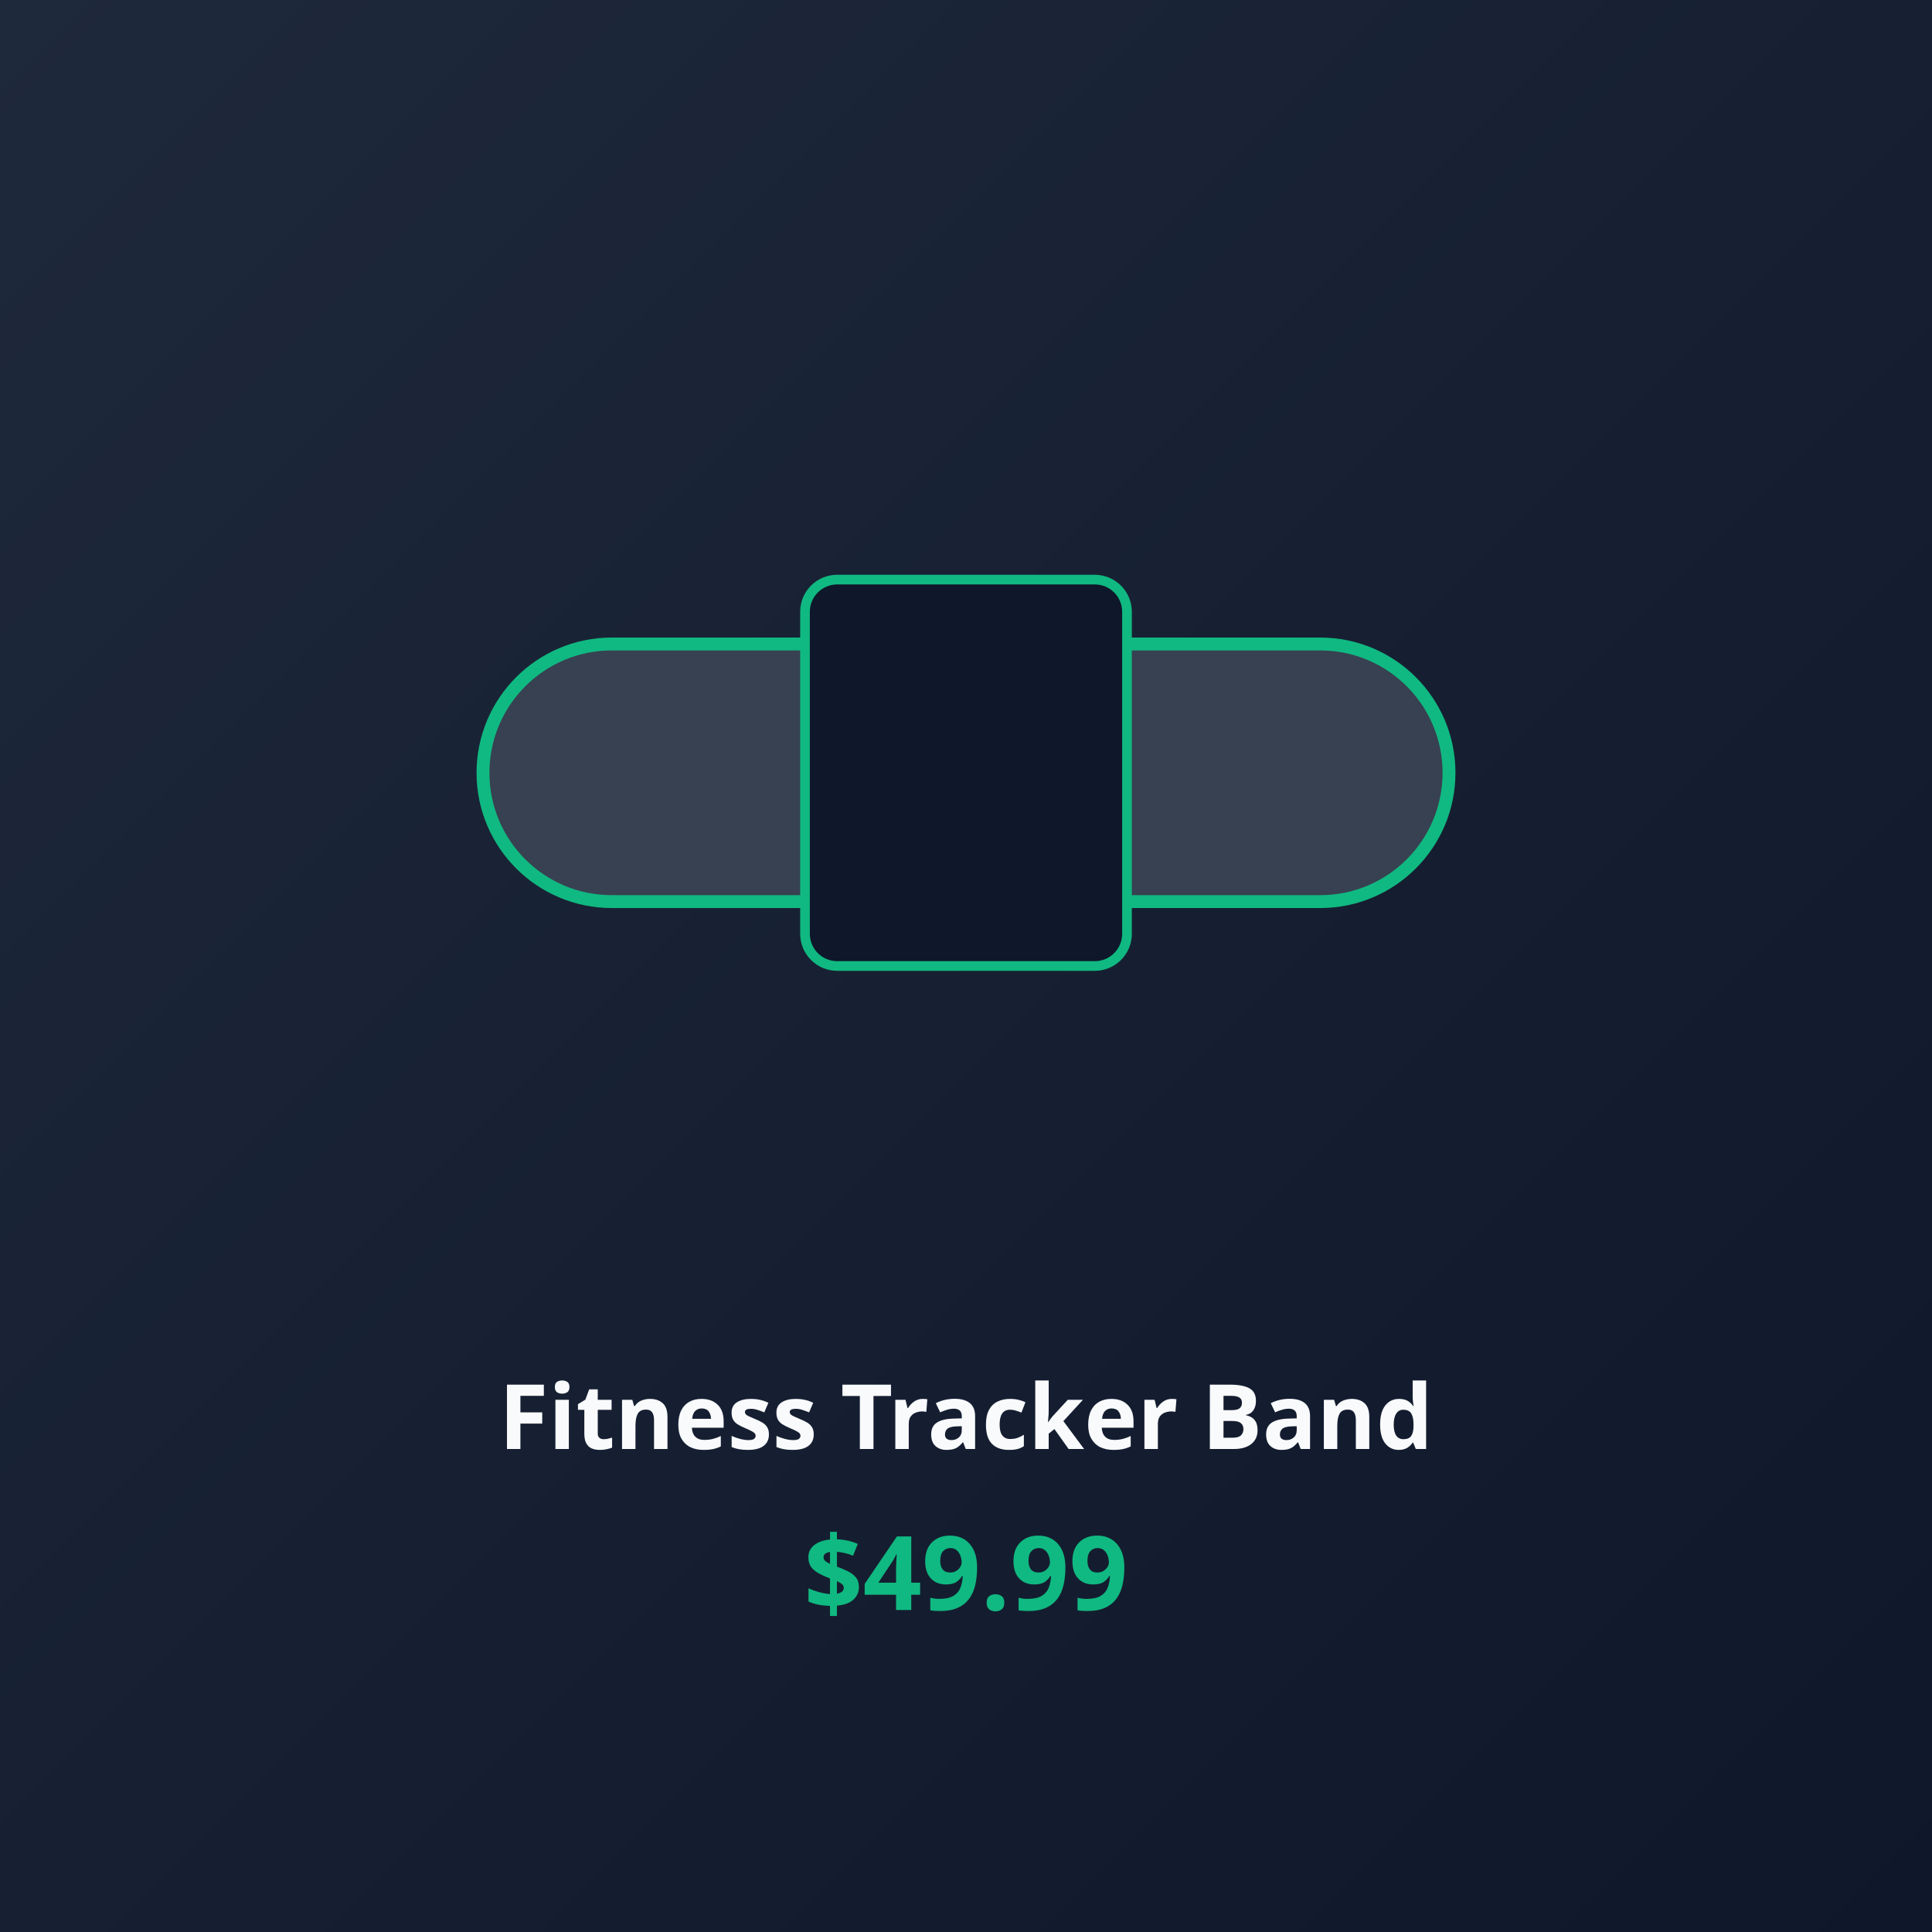
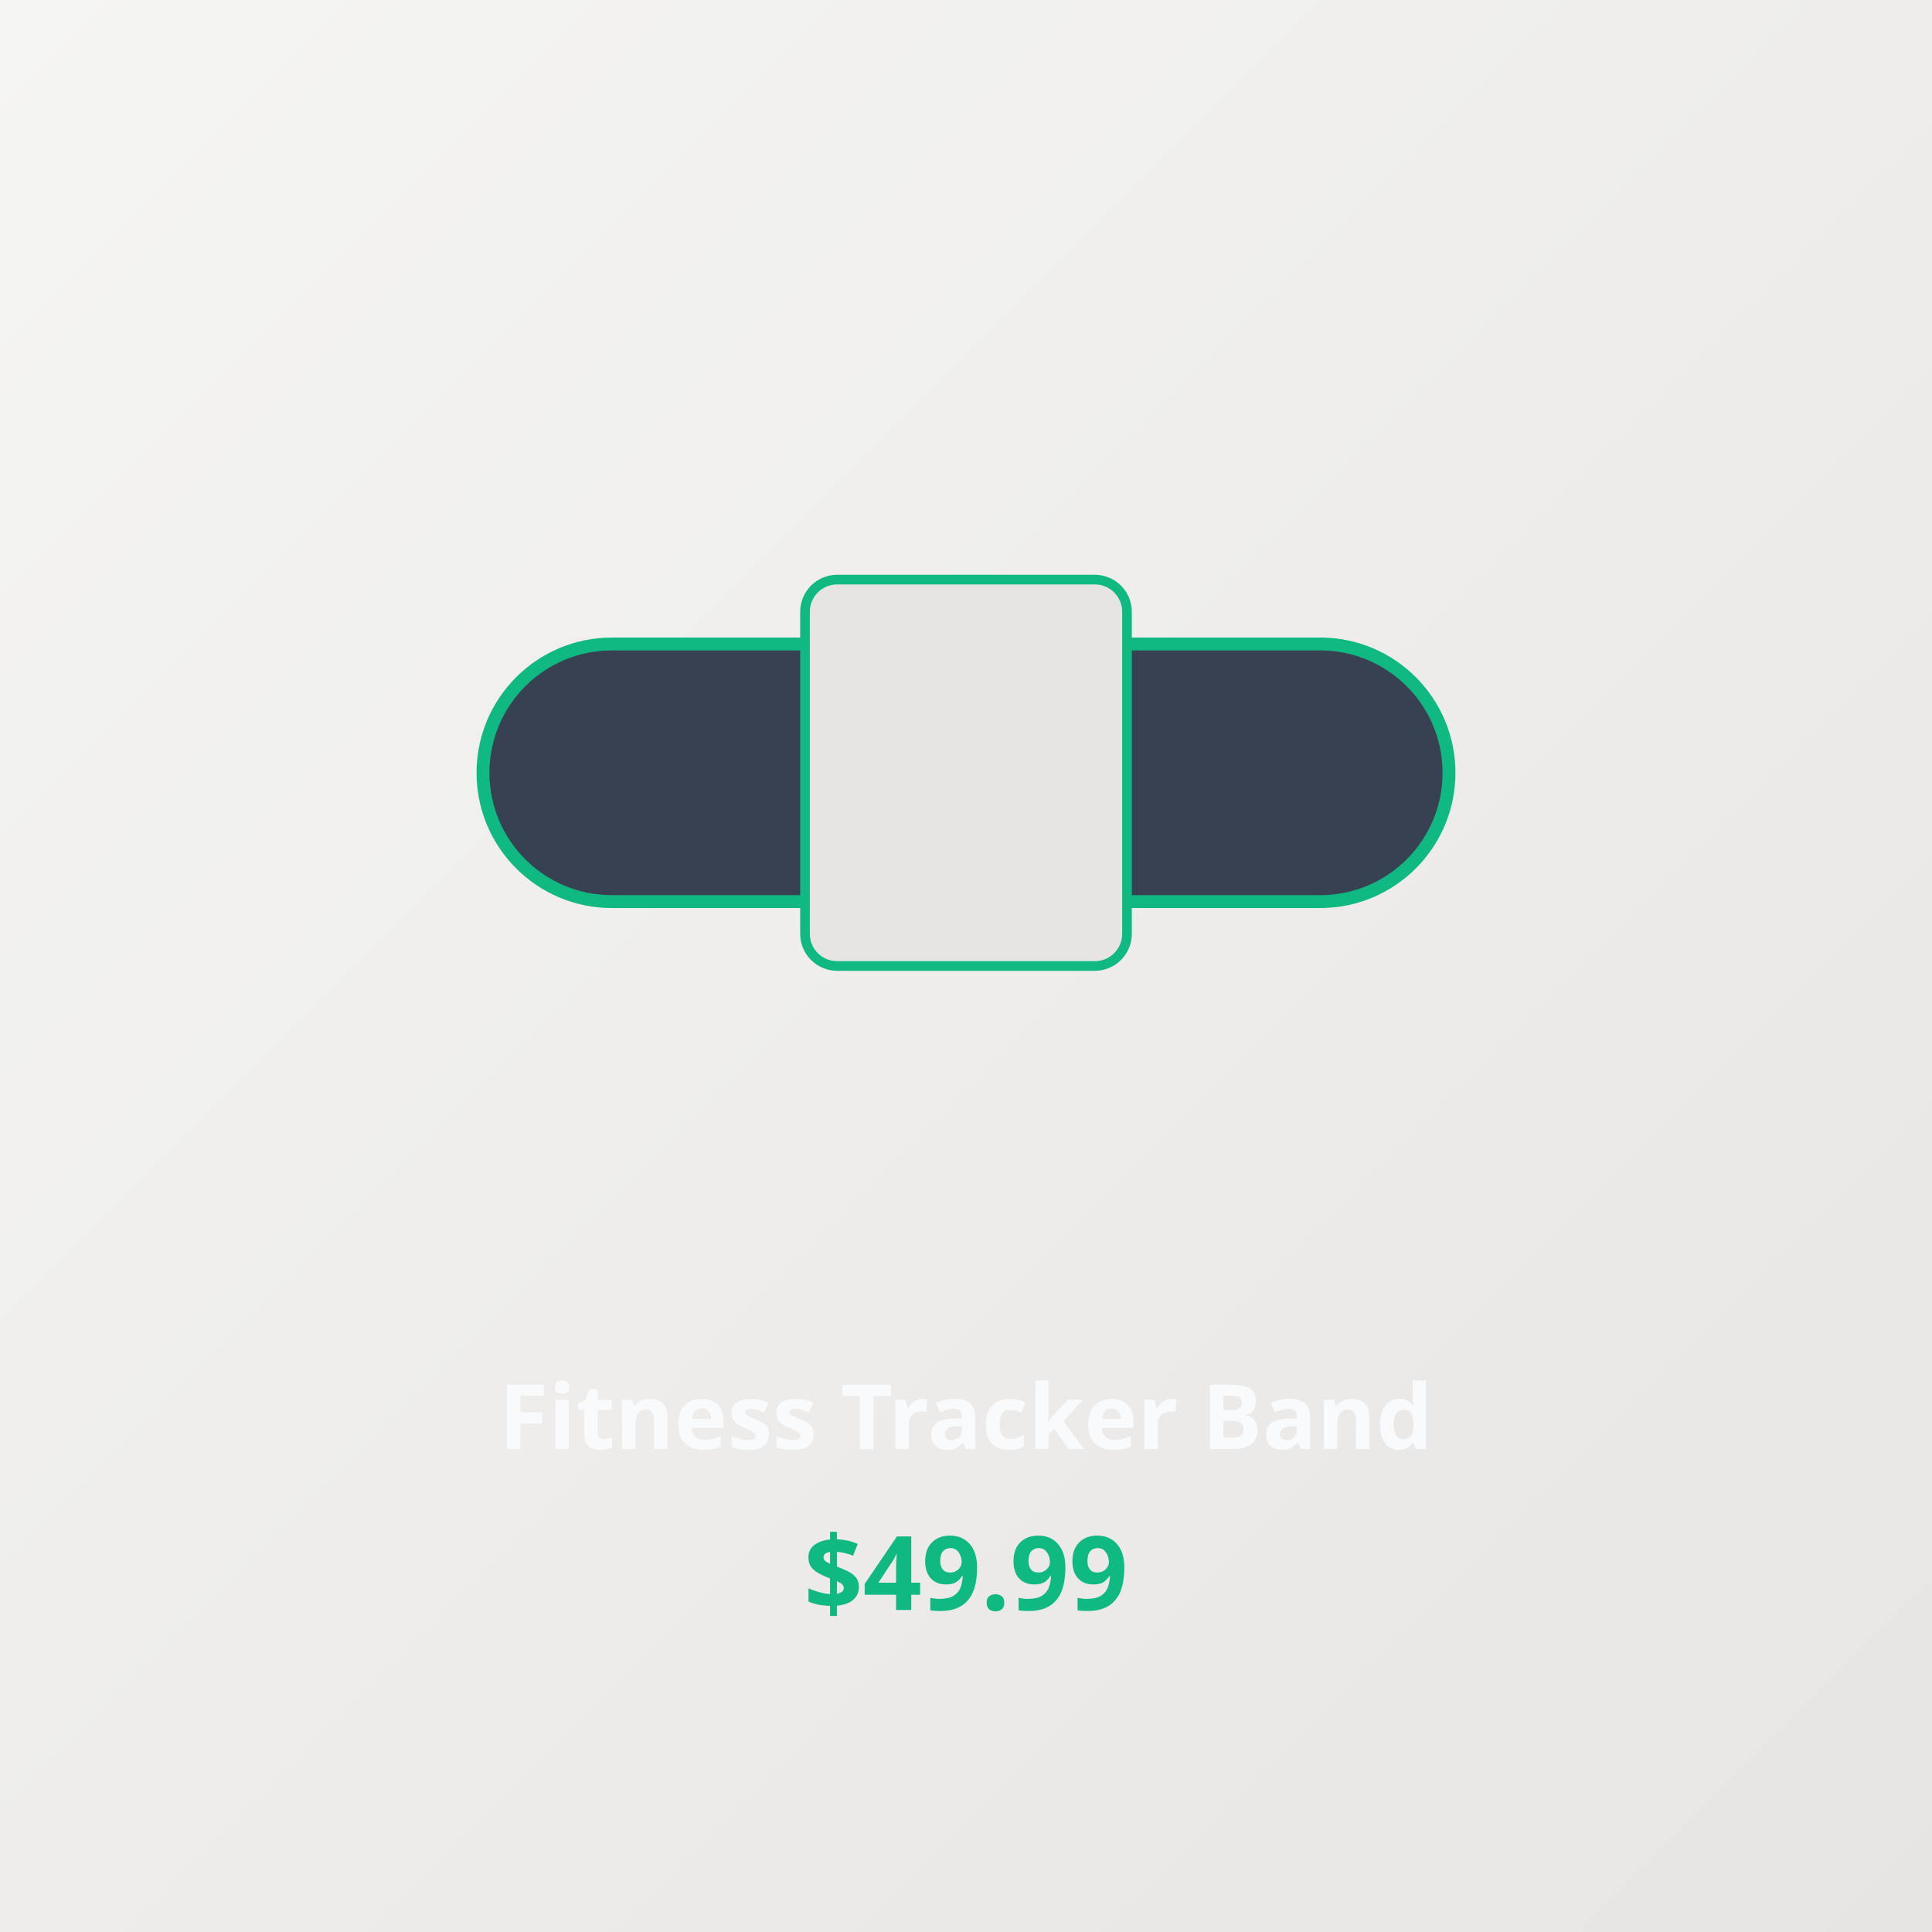
<svg xmlns="http://www.w3.org/2000/svg" width="600" height="600" viewBox="0 0 600 600">
  <defs>
    <linearGradient id="bg" x1="0%" y1="0%" x2="100%" y2="100%">
-       <stop offset="0%" style="stop-color:#1E293B" />
-       <stop offset="100%" style="stop-color:#0F172A" />
+       <stop offset="0%" style="stop-color:#F5F5F4" />
+       <stop offset="100%" style="stop-color:#E7E5E4" />
    </linearGradient>
  </defs>
  <rect width="600" height="600" fill="url(#bg)" />
  <rect x="150" y="200" width="300" height="80" rx="40" fill="#374151" stroke="#10B981" stroke-width="4" />
-   <rect x="250" y="180" width="100" height="120" rx="10" fill="#0F172A" stroke="#10B981" stroke-width="3" />
+   <rect x="250" y="180" width="100" height="120" rx="10" fill="#E7E5E4" stroke="#10B981" stroke-width="3" />
  <text x="300" y="450" text-anchor="middle" fill="#F8FAFC" font-family="system-ui" font-size="28" font-weight="600">Fitness Tracker Band</text>
  <text x="300" y="500" text-anchor="middle" fill="#10B981" font-family="system-ui" font-size="32" font-weight="600">$49.99</text>
</svg>
